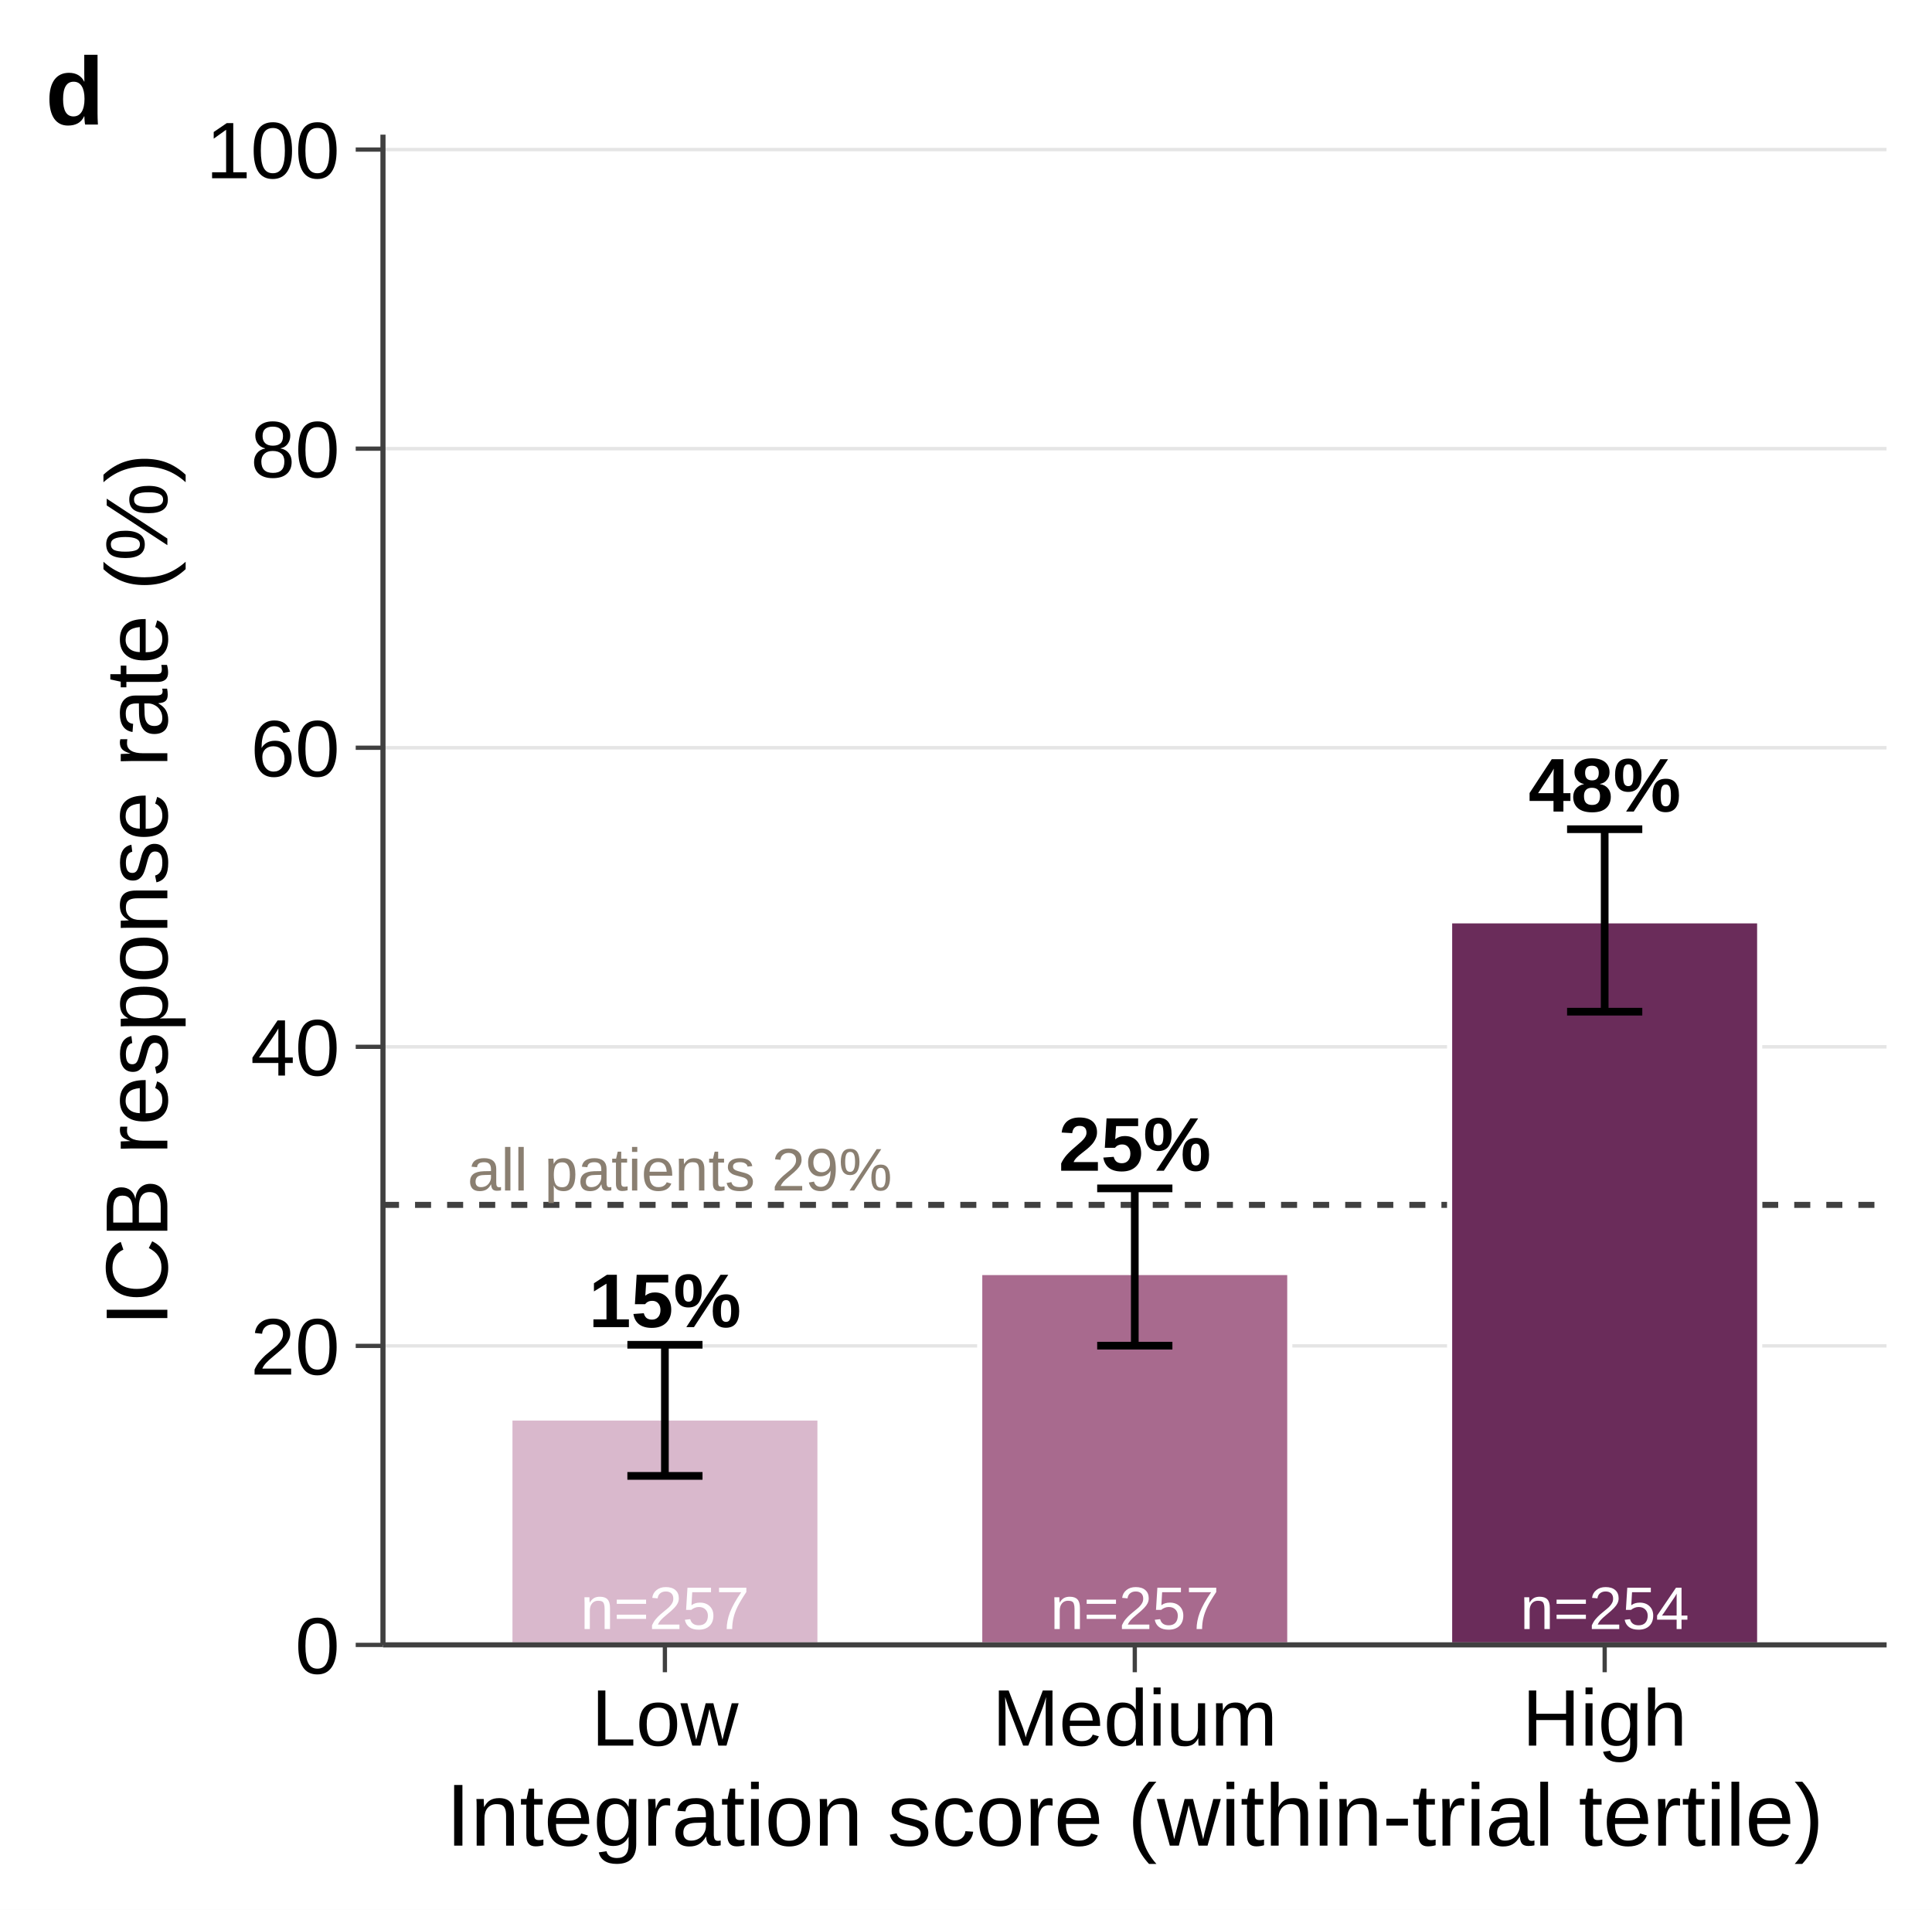
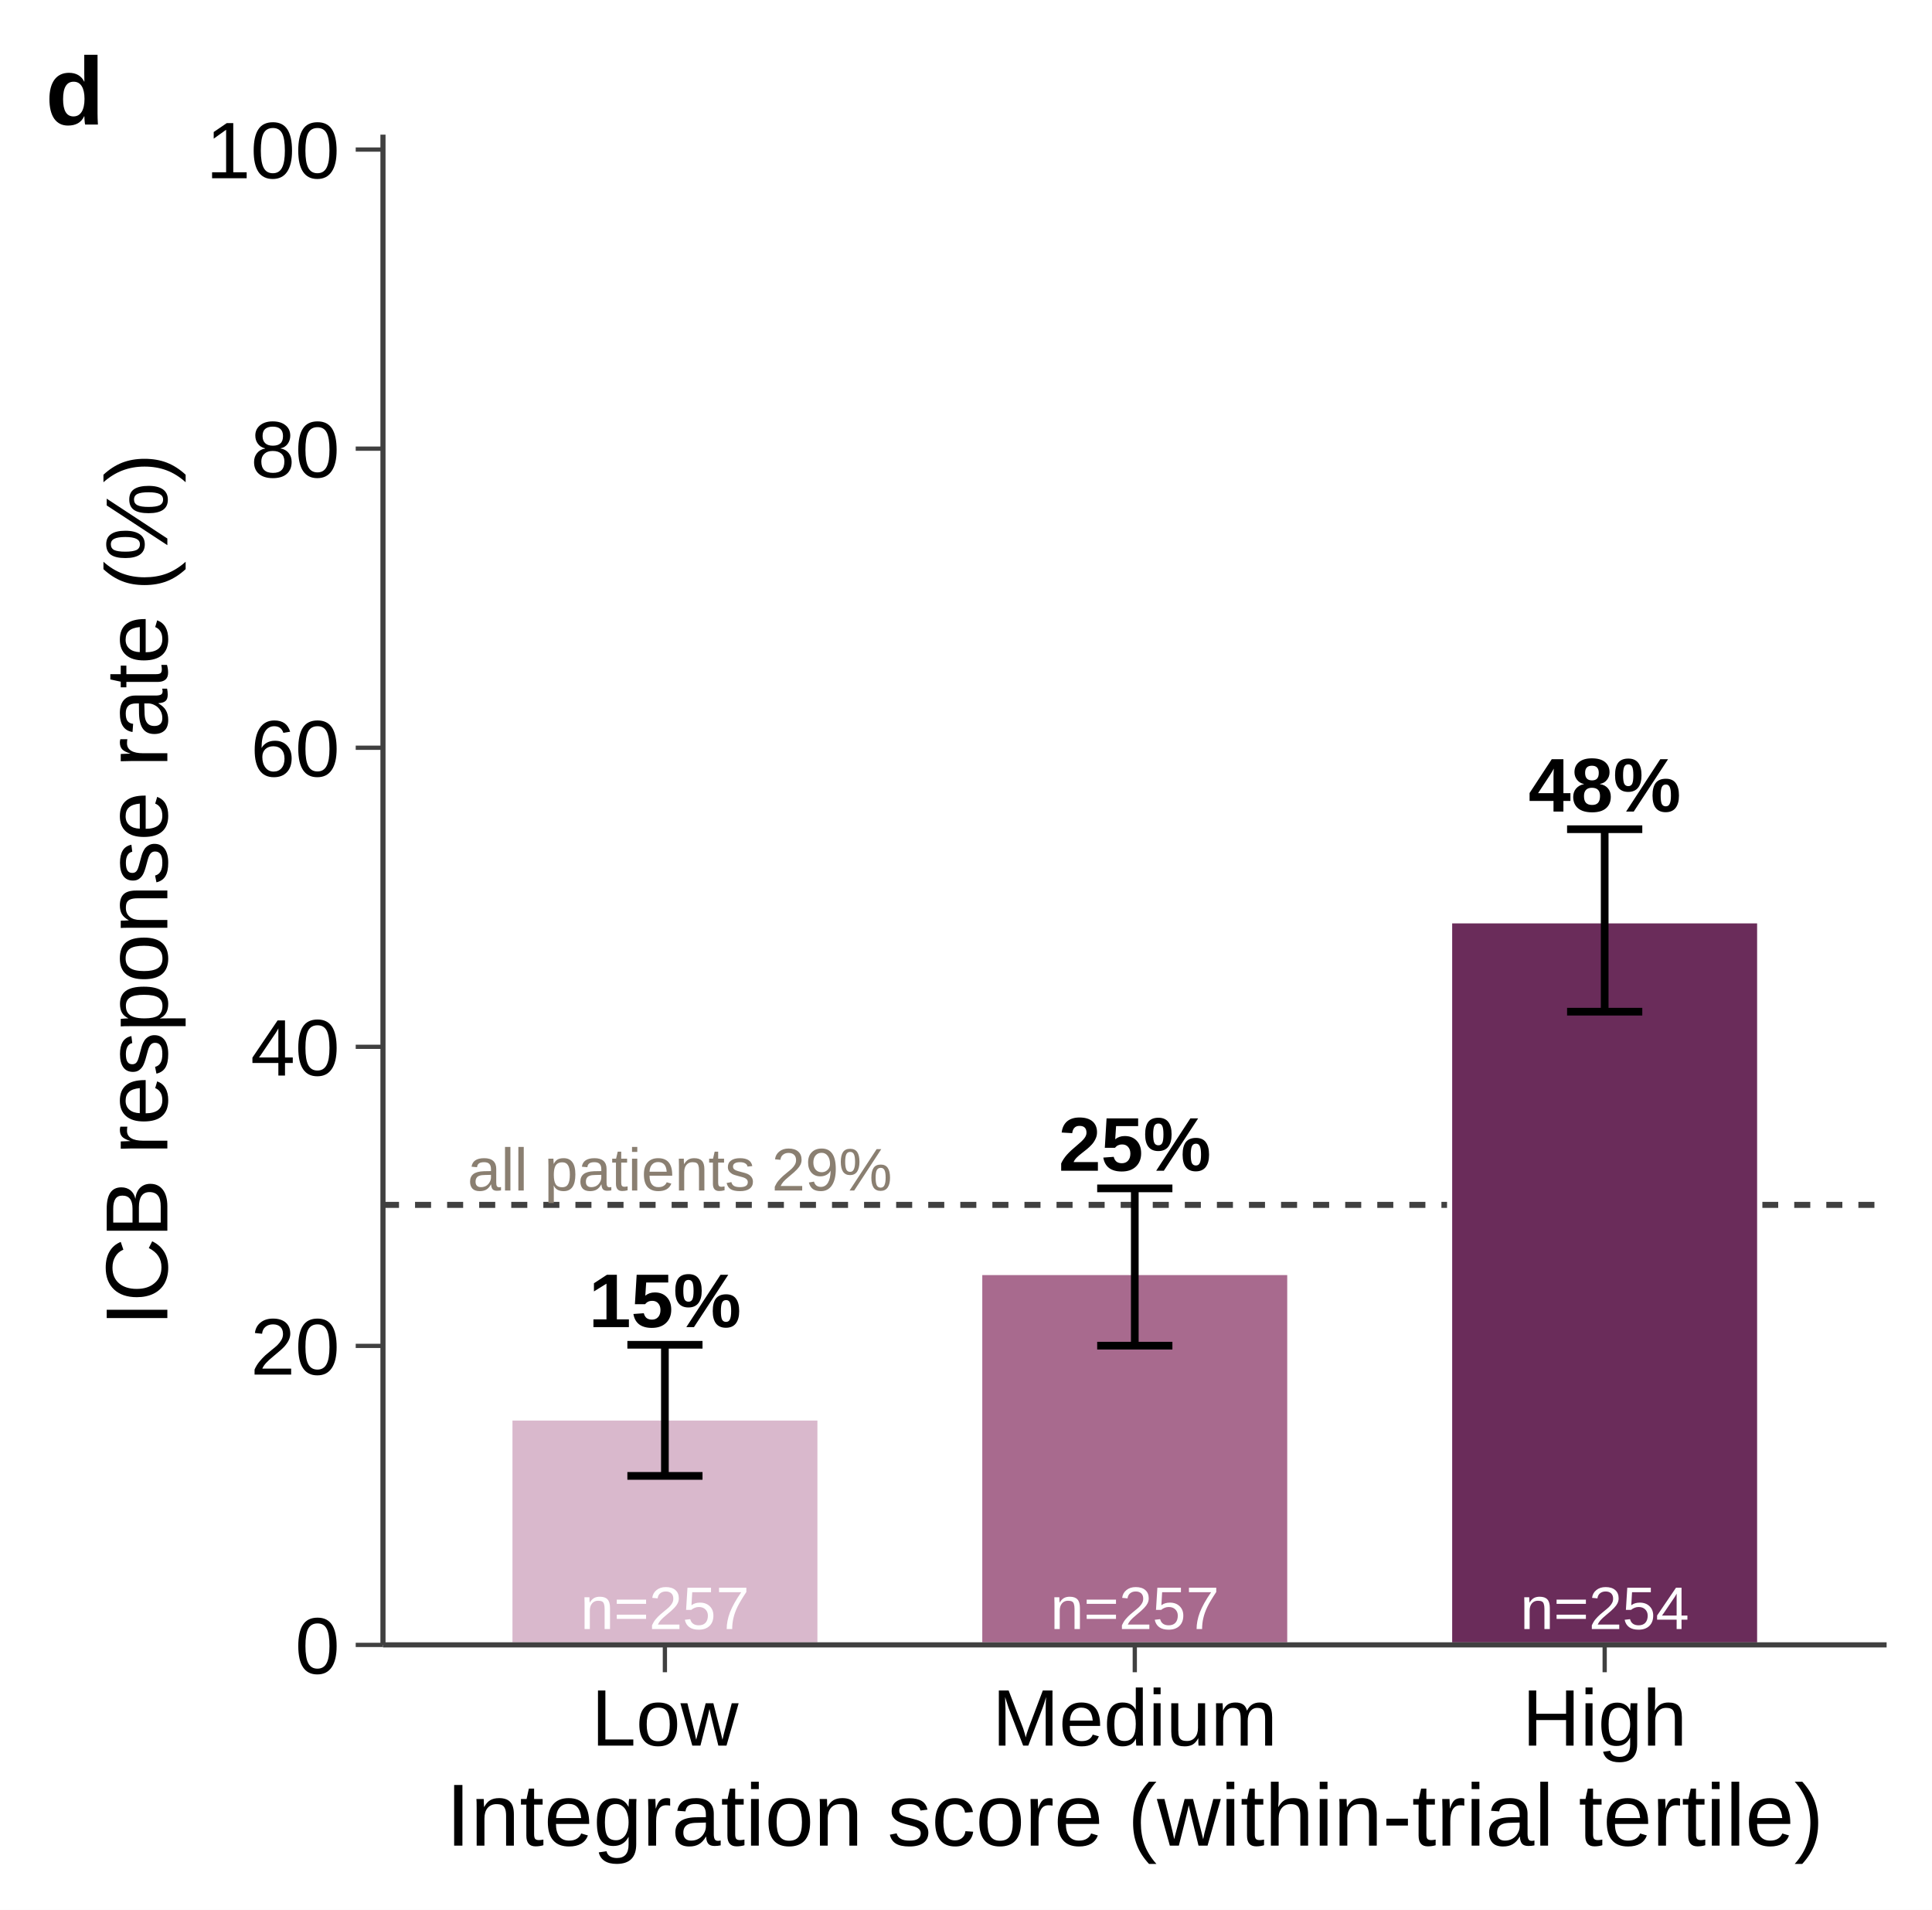
<svg xmlns="http://www.w3.org/2000/svg" width="240.94pt" height="238.11pt" viewBox="0 0 240.94 238.11">
  <g class="svglite">
    <defs>
      <style type="text/css">
    .svglite line, .svglite polyline, .svglite polygon, .svglite path, .svglite rect, .svglite circle {
      fill: none;
      stroke: #000000;
      stroke-linecap: round;
      stroke-linejoin: round;
      stroke-miterlimit: 10.00;
    }
    .svglite text {
      white-space: pre;
    }
    .svglite g.glyphgroup path {
      fill: inherit;
      stroke: none;
    }
  </style>
    </defs>
    <rect width="100%" height="100%" style="stroke: none; fill: #FFFFFF;" />
    <defs>
      <clipPath id="cpMC4wMHwyNDAuOTR8MC4wMHwyMzguMTE=">
        <rect x="0.00" y="0.00" width="240.94" height="238.11" />
      </clipPath>
    </defs>
    <g clip-path="url(#cpMC4wMHwyNDAuOTR8MC4wMHwyMzguMTE=)">
      <rect x="0.00" y="0.00" width="240.94" height="238.11" style="stroke-width: 0.97; stroke: none; fill: #FFFFFF;" />
    </g>
    <defs>
      <clipPath id="cpNDcuNzZ8MjM1LjI4fDE2Ljc5fDIwNS4wOQ==">
        <rect x="47.76" y="16.79" width="187.51" height="188.31" />
      </clipPath>
    </defs>
    <g clip-path="url(#cpNDcuNzZ8MjM1LjI4fDE2Ljc5fDIwNS4wOQ==)">
-       <polyline points="47.76,205.09 235.28,205.09 " style="stroke-width: 0.43; stroke: #E5E5E5; stroke-linecap: butt;" />
-       <polyline points="47.76,167.81 235.28,167.81 " style="stroke-width: 0.43; stroke: #E5E5E5; stroke-linecap: butt;" />
-       <polyline points="47.76,130.52 235.28,130.52 " style="stroke-width: 0.43; stroke: #E5E5E5; stroke-linecap: butt;" />
-       <polyline points="47.76,93.23 235.28,93.23 " style="stroke-width: 0.43; stroke: #E5E5E5; stroke-linecap: butt;" />
-       <polyline points="47.76,55.94 235.28,55.94 " style="stroke-width: 0.43; stroke: #E5E5E5; stroke-linecap: butt;" />
-       <polyline points="47.76,18.65 235.28,18.65 " style="stroke-width: 0.43; stroke: #E5E5E5; stroke-linecap: butt;" />
      <line x1="47.76" y1="150.23" x2="235.28" y2="150.23" style="stroke-width: 0.75; stroke: #404040; stroke-dasharray: 2.00,2.00; stroke-linecap: butt;" />
      <text x="58.31" y="148.44" style="font-size: 7.50px;fill: #8A7F71; font-family: &quot;Arial&quot;;">all patients  29%</text>
      <rect x="63.59" y="176.80" width="38.67" height="28.29" style="stroke-width: 0.64; stroke: #FFFFFF; stroke-linecap: butt; stroke-linejoin: miter; fill: #D9B8CC;" />
      <rect x="122.18" y="158.66" width="38.67" height="46.43" style="stroke-width: 0.64; stroke: #FFFFFF; stroke-linecap: butt; stroke-linejoin: miter; fill: #A86A8E;" />
      <rect x="180.78" y="114.81" width="38.67" height="90.29" style="stroke-width: 0.64; stroke: #FFFFFF; stroke-linecap: butt; stroke-linejoin: miter; fill: #6A2C5A;" />
      <polyline points="78.24,167.67 87.61,167.67 " style="stroke-width: 0.96; stroke-linecap: butt;" />
      <polyline points="82.92,167.67 82.92,184.02 " style="stroke-width: 0.96; stroke-linecap: butt;" />
      <polyline points="78.24,184.02 87.61,184.02 " style="stroke-width: 0.96; stroke-linecap: butt;" />
      <polyline points="136.83,148.17 146.21,148.17 " style="stroke-width: 0.96; stroke-linecap: butt;" />
      <polyline points="141.52,148.17 141.52,167.78 " style="stroke-width: 0.96; stroke-linecap: butt;" />
      <polyline points="136.83,167.78 146.21,167.78 " style="stroke-width: 0.96; stroke-linecap: butt;" />
      <polyline points="195.43,103.39 204.81,103.39 " style="stroke-width: 0.96; stroke-linecap: butt;" />
      <polyline points="200.12,103.39 200.12,126.14 " style="stroke-width: 0.96; stroke-linecap: butt;" />
      <polyline points="195.43,126.14 204.81,126.14 " style="stroke-width: 0.96; stroke-linecap: butt;" />
      <text x="82.92" y="165.47" text-anchor="middle" style="font-size: 9.50px; font-weight: bold; font-family: &quot;Arial&quot;;">15%</text>
      <text x="141.52" y="145.97" text-anchor="middle" style="font-size: 9.50px; font-weight: bold; font-family: &quot;Arial&quot;;">25%</text>
      <text x="200.12" y="101.19" text-anchor="middle" style="font-size: 9.50px; font-weight: bold; font-family: &quot;Arial&quot;;">48%</text>
      <text x="82.92" y="203.12" text-anchor="middle" style="font-size: 7.50px;fill: #FFFFFF; font-family: &quot;Arial&quot;;">n=257</text>
      <text x="141.52" y="203.12" text-anchor="middle" style="font-size: 7.50px;fill: #FFFFFF; font-family: &quot;Arial&quot;;">n=257</text>
      <text x="200.12" y="203.12" text-anchor="middle" style="font-size: 7.50px;fill: #FFFFFF; font-family: &quot;Arial&quot;;">n=254</text>
    </g>
    <g clip-path="url(#cpMC4wMHwyNDAuOTR8MC4wMHwyMzguMTE=)">
      <polyline points="47.76,205.09 47.76,16.79 " style="stroke-width: 0.64; stroke: #404040; stroke-linecap: butt;" />
      <text x="42.37" y="208.68" text-anchor="end" style="font-size: 10.00px; font-family: &quot;Arial&quot;;">0</text>
      <text x="42.37" y="171.39" text-anchor="end" style="font-size: 10.00px; font-family: &quot;Arial&quot;;">20</text>
      <text x="42.37" y="134.10" text-anchor="end" style="font-size: 10.00px; font-family: &quot;Arial&quot;;">40</text>
      <text x="42.37" y="96.81" text-anchor="end" style="font-size: 10.00px; font-family: &quot;Arial&quot;;">60</text>
      <text x="42.37" y="59.52" text-anchor="end" style="font-size: 10.00px; font-family: &quot;Arial&quot;;">80</text>
      <text x="42.37" y="22.23" text-anchor="end" style="font-size: 10.00px; font-family: &quot;Arial&quot;;">100</text>
      <polyline points="44.36,205.09 47.76,205.09 " style="stroke-width: 0.53; stroke: #404040; stroke-linecap: butt;" />
      <polyline points="44.36,167.81 47.76,167.81 " style="stroke-width: 0.53; stroke: #404040; stroke-linecap: butt;" />
      <polyline points="44.36,130.52 47.76,130.52 " style="stroke-width: 0.53; stroke: #404040; stroke-linecap: butt;" />
      <polyline points="44.36,93.23 47.76,93.23 " style="stroke-width: 0.53; stroke: #404040; stroke-linecap: butt;" />
      <polyline points="44.36,55.94 47.76,55.94 " style="stroke-width: 0.53; stroke: #404040; stroke-linecap: butt;" />
      <polyline points="44.36,18.65 47.76,18.65 " style="stroke-width: 0.53; stroke: #404040; stroke-linecap: butt;" />
      <polyline points="47.76,205.09 235.28,205.09 " style="stroke-width: 0.64; stroke: #404040; stroke-linecap: butt;" />
      <polyline points="82.92,208.50 82.92,205.09 " style="stroke-width: 0.53; stroke: #404040; stroke-linecap: butt;" />
      <polyline points="141.52,208.50 141.52,205.09 " style="stroke-width: 0.53; stroke: #404040; stroke-linecap: butt;" />
      <polyline points="200.12,208.50 200.12,205.09 " style="stroke-width: 0.53; stroke: #404040; stroke-linecap: butt;" />
      <text x="82.92" y="217.65" text-anchor="middle" style="font-size: 10.00px; font-family: &quot;Arial&quot;;">Low</text>
      <text x="141.52" y="217.65" text-anchor="middle" style="font-size: 10.00px; font-family: &quot;Arial&quot;;">Medium</text>
      <text x="200.12" y="217.65" text-anchor="middle" style="font-size: 10.00px; font-family: &quot;Arial&quot;;">High</text>
      <text x="141.52" y="230.12" text-anchor="middle" style="font-size: 11.00px; font-family: &quot;Arial&quot;;">Integration score (within-trial tertile)</text>
      <text transform="translate(20.87,110.94) rotate(-90)" text-anchor="middle" style="font-size: 11.00px; font-family: &quot;Arial&quot;;">ICB response rate (%)</text>
      <text x="9.33" y="15.53" text-anchor="middle" style="font-size: 12.00px; font-weight: bold; font-family: &quot;Arial&quot;;">d</text>
    </g>
  </g>
</svg>
